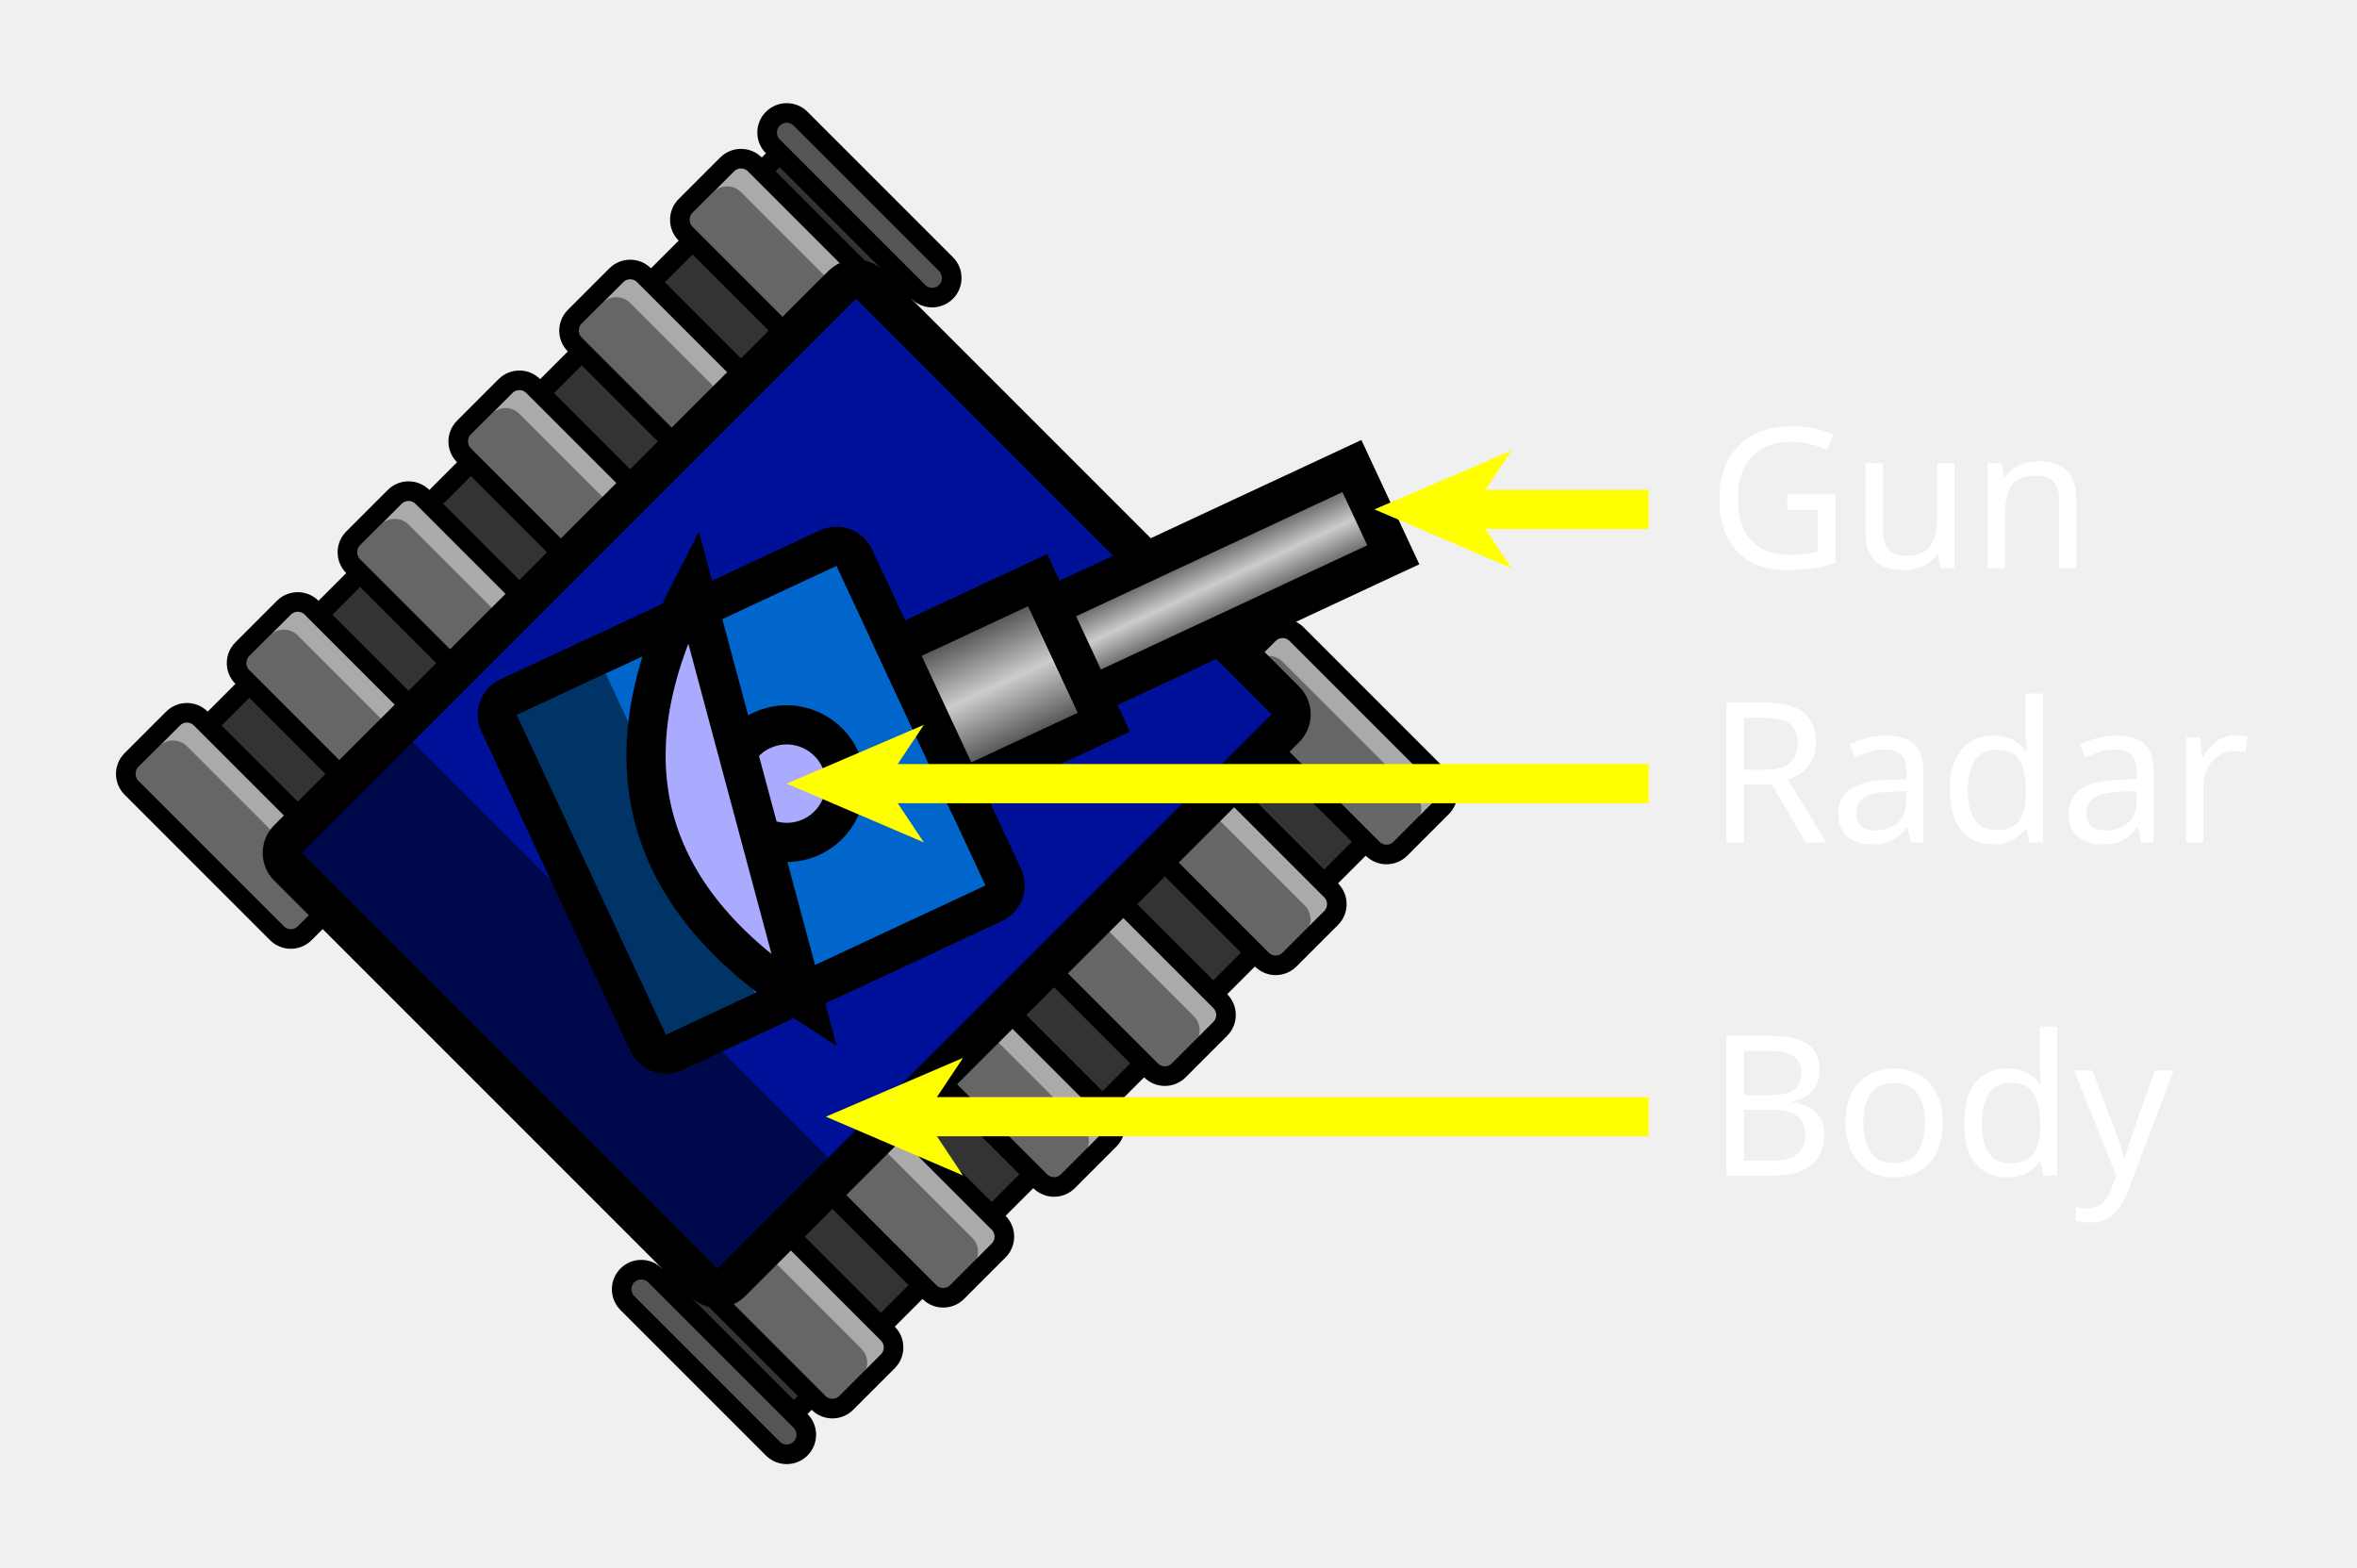
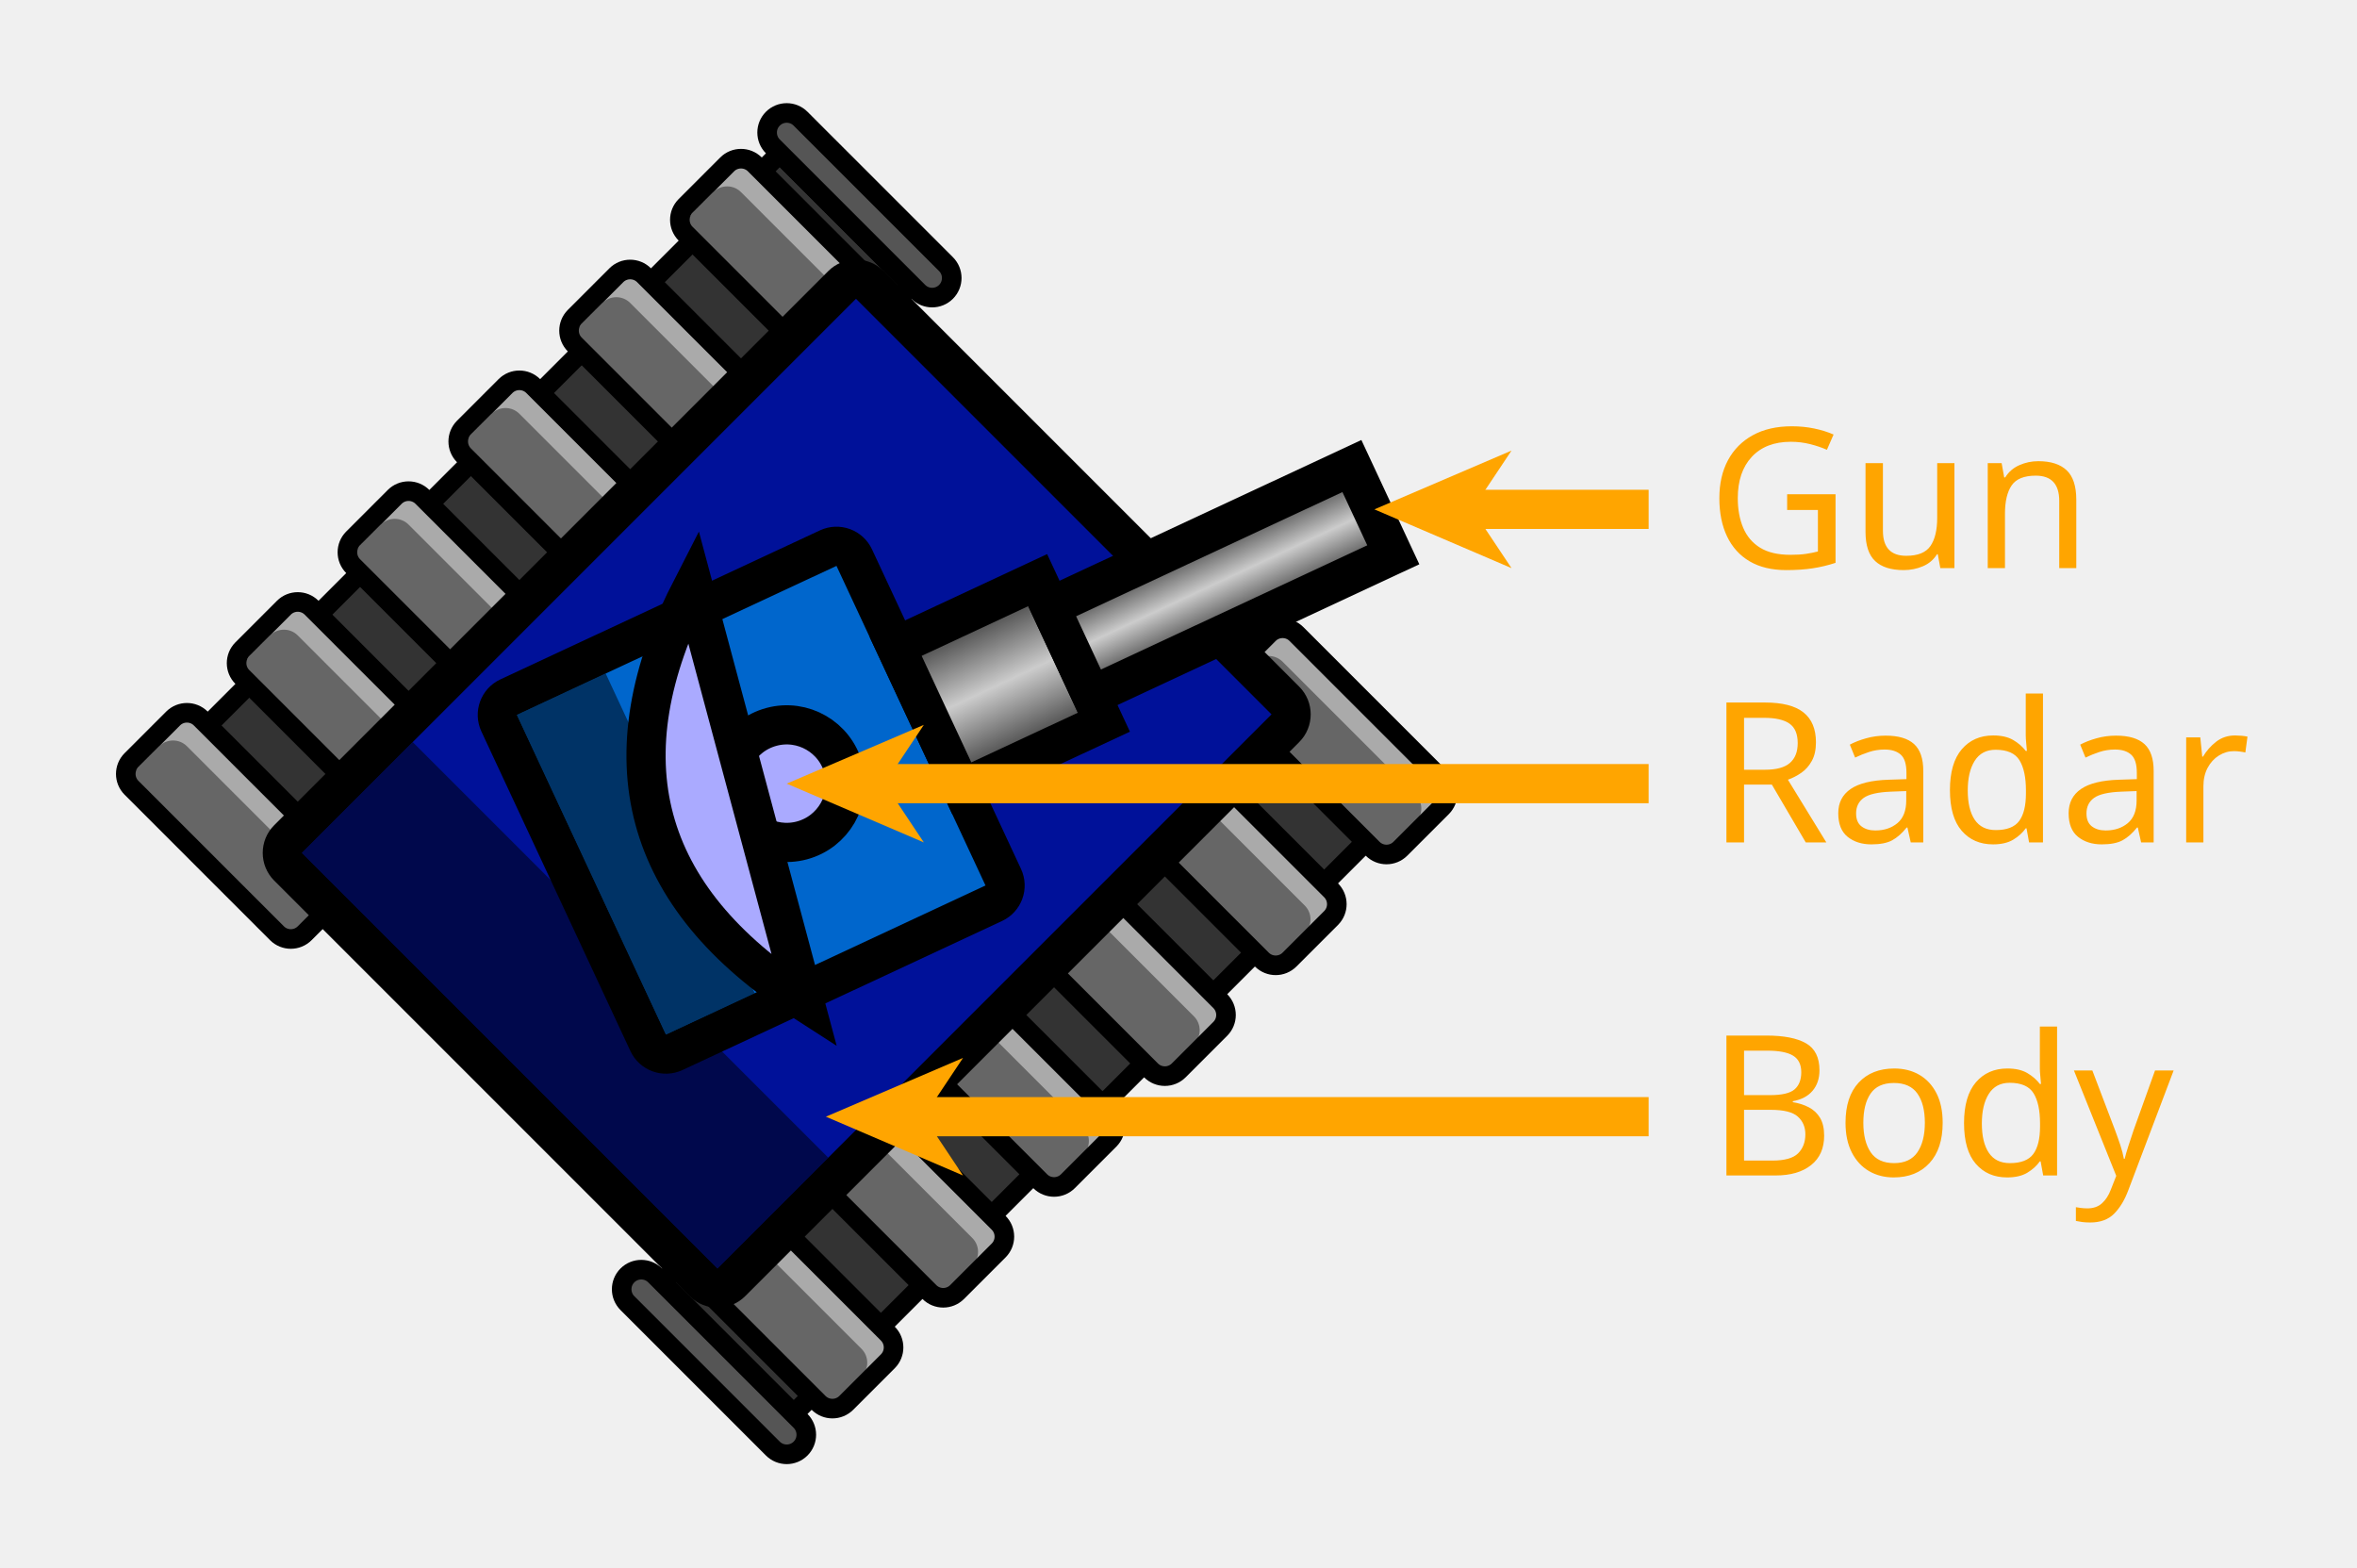
<svg xmlns="http://www.w3.org/2000/svg" xmlns:xlink="http://www.w3.org/1999/xlink" version="1.1" width="188" height="125" viewBox="0 0 1200 800">
  <style>
    .text { font: 100px sans-serif; }
  </style>
  <g>
    <use xlink:href="#tank" />
    <use xlink:href="#arrow-head" transform="translate(700,230)" />
-     <rect x="740" y="250" width="100" height="20" fill="yellow" />
-     <text x="870" y="290" class="text" fill="white">Gun</text>
+     <rect x="740" y="250" width="100" height="20" fill="orange" />
+     <text x="870" y="290" class="text" fill="orange">Gun</text>
    <use xlink:href="#arrow-head" transform="translate(400,370)" />
-     <rect x="430" y="390" width="410" height="20" fill="yellow" />
-     <text x="870" y="430" class="text" fill="white">Radar</text>
+     <rect x="430" y="390" width="410" height="20" fill="orange" />
+     <text x="870" y="430" class="text" fill="orange">Radar</text>
    <use xlink:href="#arrow-head" transform="translate(420,540)" />
-     <rect x="450" y="560" width="390" height="20" fill="yellow" />
-     <text x="870" y="600" class="text" fill="white">Body</text>
+     <rect x="450" y="560" width="390" height="20" fill="orange" />
+     <text x="870" y="600" class="text" fill="orange">Body</text>
  </g>
  <defs>
    <symbol id="arrow-head">
-       <path d="M 0,30 70,0 50,30 70,60 z" fill="yellow" />
+       <path d="M 0,30 70,0 50,30 70,60 z" fill="orange" />
    </symbol>
    <symbol id="link0">
      <rect x="5" y="55" width="125" height="25" fill="#aaaaaa" />
      <rect x="10" y="70" width="116" height="35" fill="#666666" rx="10" ry="10" />
      <rect x="5" y="55" width="125" height="50" fill="none" stroke="black" stroke-width="10" rx="10" ry="10" />
    </symbol>
    <symbol id="link30">
      <rect x="5" y="55" width="125" height="25" fill="#939393" />
      <rect x="10" y="70" width="116" height="30" fill="#585858" rx="10" ry="10" />
      <rect x="5" y="55" width="125" height="42" fill="none" stroke="black" stroke-width="10" rx="10" ry="10" />
    </symbol>
    <symbol id="link60">
      <rect x="5" y="55" width="125" height="20" fill="#555555" />
      <rect x="5" y="55" width="125" height="20" fill="none" stroke="black" stroke-width="10" rx="10" ry="10" />
    </symbol>
    <symbol id="main-track">
      <rect x="20" y="75" width="95" height="450" fill="#333333" stroke="black" stroke-width="10" />
    </symbol>
    <symbol id="track2">
      <use xlink:href="#main-track" x="0" y="0" />
      <use xlink:href="#link60" x="0" y="0" />
      <use xlink:href="#link0" x="0" y="33" />
      <use xlink:href="#link0" x="0" y="113" />
      <use xlink:href="#link0" x="0" y="193" />
      <use xlink:href="#link0" x="0" y="273" />
      <use xlink:href="#link0" x="0" y="353" />
      <use xlink:href="#link0" x="0" y="433" />
    </symbol>
    <symbol id="track3">
      <use xlink:href="#main-track" x="0" y="0" />
      <use xlink:href="#link0" x="0" y="7" />
      <use xlink:href="#link0" x="0" y="87" />
      <use xlink:href="#link0" x="0" y="167" />
      <use xlink:href="#link0" x="0" y="247" />
      <use xlink:href="#link0" x="0" y="327" />
      <use xlink:href="#link0" x="0" y="407" />
      <use xlink:href="#link60" x="0" y="470" />
    </symbol>
    <symbol id="body">
      <use xlink:href="#track2" x="150" y="100" />
      <use xlink:href="#track3" x="515" y="100" />
      <rect x="240" y="190" width="320" height="420" fill="#019" stroke="black" stroke-width="20" rx="10" ry="10" />
      <rect x="250" y="520" width="300" height="80" fill="black" opacity="0.5" />
    </symbol>
    <symbol id="turret">
      <rect x="300" y="320" width="200" height="200" fill="#06C" stroke="black" stroke-width="20" rx="10" ry="10" />
      <rect x="310" y="460" width="180" height="50" fill="black" opacity="0.5" />
      <rect x="360" y="240" width="80" height="80" fill="url(#cannon-grad)" stroke="black" stroke-width="20" />
      <rect x="375" y="70" width="50" height="170" fill="url(#cannon-grad)" stroke="black" stroke-width="20" />
      <linearGradient id="cannon-grad" x1="0%" y1="0%" x2="100%" y2="0%">
        <stop offset="0%" stop-color="#333" />
        <stop offset="50%" stop-color="#CCC" />
        <stop offset="100%" stop-color="#333" />
      </linearGradient>
    </symbol>
    <symbol id="radar">
      <circle cx="400" cy="400" r="30" fill="#AAF" stroke="black" stroke-width="20" />
      <path d="M 290 420 q 110 100 220 0 z" fill="#AAF" stroke="black" stroke-width="20" />
    </symbol>
    <symbol id="tank">
      <use xlink:href="#body" transform="rotate(45,400,400)" />
      <use xlink:href="#turret" transform="rotate(65,400,400)" />
      <use xlink:href="#radar" transform="rotate(75,400,400)" />
    </symbol>
  </defs>
</svg>
